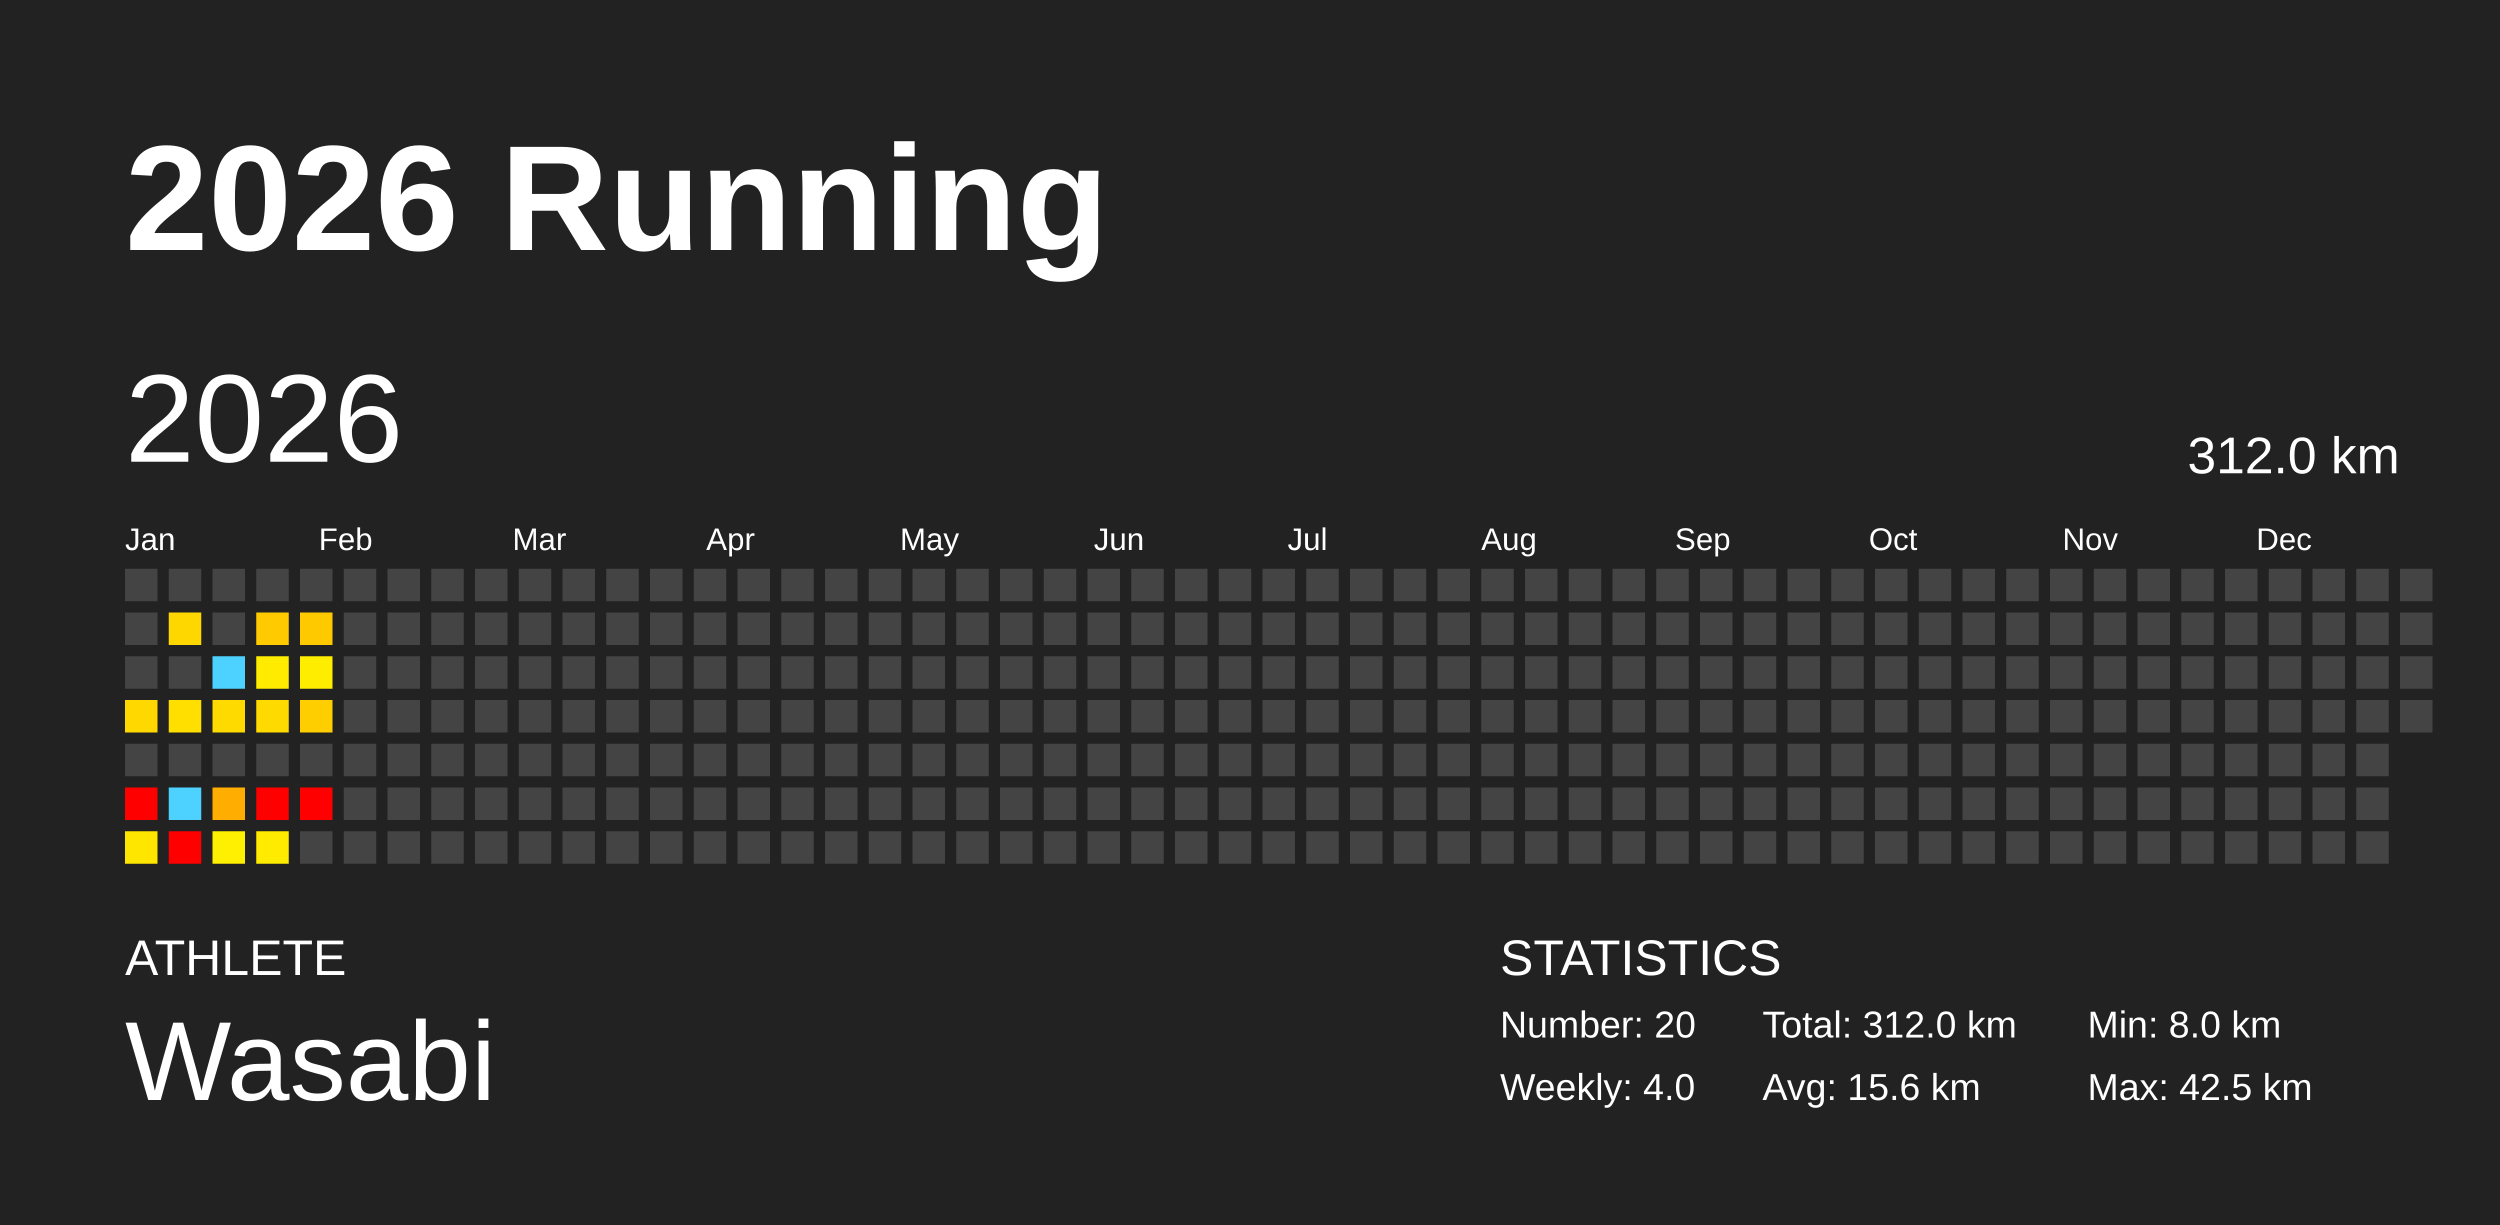
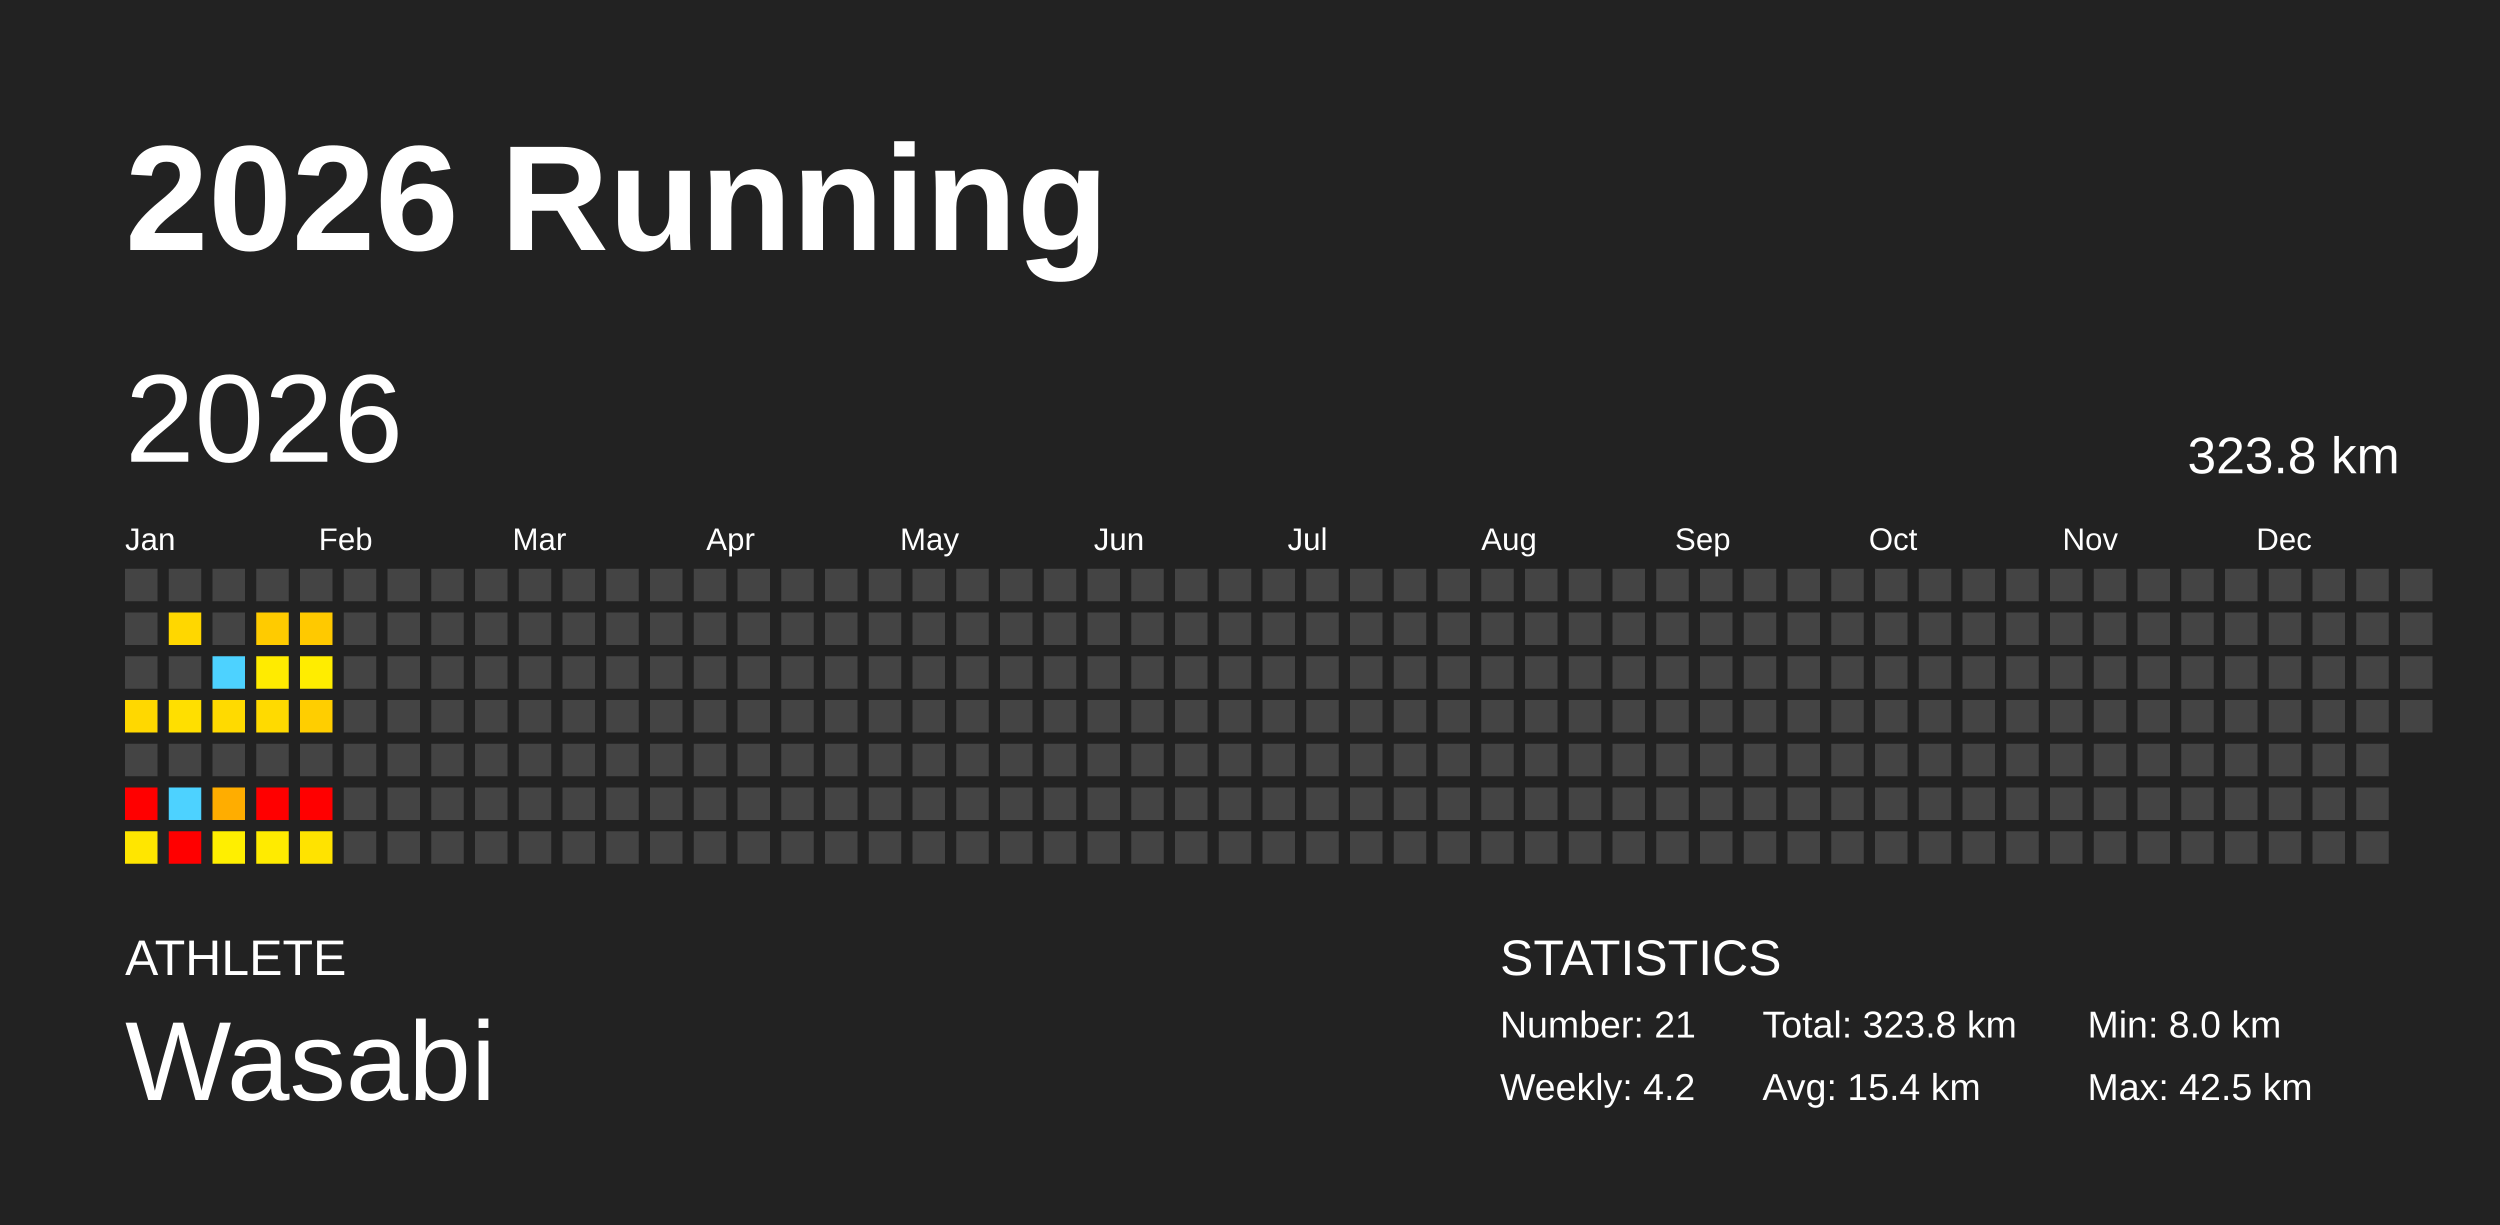
<svg xmlns="http://www.w3.org/2000/svg" baseProfile="full" height="98mm" version="1.1" viewBox="0,0,200,98" width="200mm">
  <defs />
  <rect fill="#222222" height="98" width="200" x="0" y="0" />
  <text fill="#FFFFFF" style="font-size:12px; font-family:Arial; font-weight:bold;" x="10" y="20">2026 Running</text>
  <text fill="#FFFFFF" style="font-size:4px; font-family:Arial" x="10" y="78">ATHLETE</text>
  <text fill="#FFFFFF" style="font-size:9px; font-family:Arial" x="10" y="88">Wasabi</text>
  <text fill="#FFFFFF" style="font-size:4px; font-family:Arial" x="120" y="78">STATISTICS</text>
-   <text fill="#FFFFFF" style="font-size:3px; font-family:Arial" x="120" y="83">Number: 20</text>
-   <text fill="#FFFFFF" style="font-size:3px; font-family:Arial" x="120" y="88">Weekly: 4.0</text>
-   <text fill="#FFFFFF" style="font-size:3px; font-family:Arial" x="141" y="83">Total: 312.0 km</text>
-   <text fill="#FFFFFF" style="font-size:3px; font-family:Arial" x="141" y="88">Avg: 15.6 km</text>
+   <text fill="#FFFFFF" style="font-size:3px; font-family:Arial" x="120" y="83">Number: 21</text>
+   <text fill="#FFFFFF" style="font-size:3px; font-family:Arial" x="120" y="88">Weekly: 4.2</text>
+   <text fill="#FFFFFF" style="font-size:3px; font-family:Arial" x="141" y="83">Total: 323.8 km</text>
+   <text fill="#FFFFFF" style="font-size:3px; font-family:Arial" x="141" y="88">Avg: 15.4 km</text>
  <text fill="#FFFFFF" style="font-size:3px; font-family:Arial" x="167" y="83">Min: 8.0 km</text>
  <text fill="#FFFFFF" style="font-size:3px; font-family:Arial" x="167" y="88">Max: 42.5 km</text>
  <text dominant-baseline="hanging" fill="#FFFFFF" style="font-size:10.0px; font-family:Arial;" x="10" y="30">2026</text>
-   <text dominant-baseline="hanging" fill="#FFFFFF" style="font-size:4.125px; font-family:Arial;" x="175" y="35">312.0 km</text>
+   <text dominant-baseline="hanging" fill="#FFFFFF" style="font-size:4.125px; font-family:Arial;" x="175" y="35">323.8 km</text>
  <text fill="#FFFFFF" style="font-size:2.5px; font-family:Arial" x="10.0" y="44">Jan</text>
  <text fill="#FFFFFF" style="font-size:2.5px; font-family:Arial" x="25.5" y="44">Feb</text>
  <text fill="#FFFFFF" style="font-size:2.5px; font-family:Arial" x="41.0" y="44">Mar</text>
  <text fill="#FFFFFF" style="font-size:2.5px; font-family:Arial" x="56.5" y="44">Apr</text>
  <text fill="#FFFFFF" style="font-size:2.5px; font-family:Arial" x="72.0" y="44">May</text>
  <text fill="#FFFFFF" style="font-size:2.5px; font-family:Arial" x="87.5" y="44">Jun</text>
  <text fill="#FFFFFF" style="font-size:2.5px; font-family:Arial" x="103.0" y="44">Jul</text>
  <text fill="#FFFFFF" style="font-size:2.5px; font-family:Arial" x="118.5" y="44">Aug</text>
  <text fill="#FFFFFF" style="font-size:2.5px; font-family:Arial" x="134.0" y="44">Sep</text>
  <text fill="#FFFFFF" style="font-size:2.5px; font-family:Arial" x="149.5" y="44">Oct</text>
  <text fill="#FFFFFF" style="font-size:2.5px; font-family:Arial" x="165.0" y="44">Nov</text>
  <text fill="#FFFFFF" style="font-size:2.5px; font-family:Arial" x="180.5" y="44">Dec</text>
  <rect fill="#444444" height="2.6" width="2.6" x="10.0" y="45.5" />
  <rect fill="#444444" height="2.6" width="2.6" x="10.0" y="49.0" />
  <rect fill="#444444" height="2.6" width="2.6" x="10.0" y="52.5" />
  <rect fill="#ffd800" height="2.6" width="2.6" x="10.0" y="56.0" />
  <rect fill="#444444" height="2.6" width="2.6" x="10.0" y="59.5" />
  <rect fill="red" height="2.6" width="2.6" x="10.0" y="63.0" />
  <rect fill="#ffe600" height="2.6" width="2.6" x="10.0" y="66.5" />
  <rect fill="#444444" height="2.6" width="2.6" x="13.5" y="45.5" />
  <rect fill="#ffd700" height="2.6" width="2.6" x="13.5" y="49.0" />
  <rect fill="#444444" height="2.6" width="2.6" x="13.5" y="52.5" />
  <rect fill="#ffdf00" height="2.6" width="2.6" x="13.5" y="56.0" />
  <rect fill="#444444" height="2.6" width="2.6" x="13.5" y="59.5" />
  <rect fill="#4dd2ff" height="2.6" width="2.6" x="13.5" y="63.0" />
  <rect fill="red" height="2.6" width="2.6" x="13.5" y="66.5" />
  <rect fill="#444444" height="2.6" width="2.6" x="17.0" y="45.5" />
  <rect fill="#444444" height="2.6" width="2.6" x="17.0" y="49.0" />
  <rect fill="#4dd2ff" height="2.6" width="2.6" x="17.0" y="52.5" />
  <rect fill="#ffda00" height="2.6" width="2.6" x="17.0" y="56.0" />
  <rect fill="#444444" height="2.6" width="2.6" x="17.0" y="59.5" />
  <rect fill="#ffad00" height="2.6" width="2.6" x="17.0" y="63.0" />
  <rect fill="#ffef00" height="2.6" width="2.6" x="17.0" y="66.5" />
  <rect fill="#444444" height="2.6" width="2.6" x="20.5" y="45.5" />
  <rect fill="#ffcb00" height="2.6" width="2.6" x="20.5" y="49.0" />
  <rect fill="#ffeb00" height="2.6" width="2.6" x="20.5" y="52.5" />
  <rect fill="#ffda00" height="2.6" width="2.6" x="20.5" y="56.0" />
  <rect fill="#444444" height="2.6" width="2.6" x="20.5" y="59.5" />
  <rect fill="red" height="2.6" width="2.6" x="20.5" y="63.0" />
  <rect fill="#ffeb00" height="2.6" width="2.6" x="20.5" y="66.5" />
  <rect fill="#444444" height="2.6" width="2.6" x="24.0" y="45.5" />
  <rect fill="#ffc900" height="2.6" width="2.6" x="24.0" y="49.0" />
  <rect fill="#ffed00" height="2.6" width="2.6" x="24.0" y="52.5" />
  <rect fill="#ffce00" height="2.6" width="2.6" x="24.0" y="56.0" />
  <rect fill="#444444" height="2.6" width="2.6" x="24.0" y="59.5" />
  <rect fill="red" height="2.6" width="2.6" x="24.0" y="63.0" />
-   <rect fill="#444444" height="2.6" width="2.6" x="24.0" y="66.5" />
+   <rect fill="#ffe300" height="2.6" width="2.6" x="24.0" y="66.5" />
  <rect fill="#444444" height="2.6" width="2.6" x="27.5" y="45.5" />
  <rect fill="#444444" height="2.6" width="2.6" x="27.5" y="49.0" />
  <rect fill="#444444" height="2.6" width="2.6" x="27.5" y="52.5" />
  <rect fill="#444444" height="2.6" width="2.6" x="27.5" y="56.0" />
  <rect fill="#444444" height="2.6" width="2.6" x="27.5" y="59.5" />
  <rect fill="#444444" height="2.6" width="2.6" x="27.5" y="63.0" />
  <rect fill="#444444" height="2.6" width="2.6" x="27.5" y="66.5" />
  <rect fill="#444444" height="2.6" width="2.6" x="31.0" y="45.5" />
  <rect fill="#444444" height="2.6" width="2.6" x="31.0" y="49.0" />
  <rect fill="#444444" height="2.6" width="2.6" x="31.0" y="52.5" />
  <rect fill="#444444" height="2.6" width="2.6" x="31.0" y="56.0" />
  <rect fill="#444444" height="2.6" width="2.6" x="31.0" y="59.5" />
  <rect fill="#444444" height="2.6" width="2.6" x="31.0" y="63.0" />
  <rect fill="#444444" height="2.6" width="2.6" x="31.0" y="66.5" />
  <rect fill="#444444" height="2.6" width="2.6" x="34.5" y="45.5" />
  <rect fill="#444444" height="2.6" width="2.6" x="34.5" y="49.0" />
  <rect fill="#444444" height="2.6" width="2.6" x="34.5" y="52.5" />
  <rect fill="#444444" height="2.6" width="2.6" x="34.5" y="56.0" />
  <rect fill="#444444" height="2.6" width="2.6" x="34.5" y="59.5" />
  <rect fill="#444444" height="2.6" width="2.6" x="34.5" y="63.0" />
  <rect fill="#444444" height="2.6" width="2.6" x="34.5" y="66.5" />
  <rect fill="#444444" height="2.6" width="2.6" x="38.0" y="45.5" />
  <rect fill="#444444" height="2.6" width="2.6" x="38.0" y="49.0" />
  <rect fill="#444444" height="2.6" width="2.6" x="38.0" y="52.5" />
  <rect fill="#444444" height="2.6" width="2.6" x="38.0" y="56.0" />
  <rect fill="#444444" height="2.6" width="2.6" x="38.0" y="59.5" />
  <rect fill="#444444" height="2.6" width="2.6" x="38.0" y="63.0" />
  <rect fill="#444444" height="2.6" width="2.6" x="38.0" y="66.5" />
  <rect fill="#444444" height="2.6" width="2.6" x="41.5" y="45.5" />
  <rect fill="#444444" height="2.6" width="2.6" x="41.5" y="49.0" />
  <rect fill="#444444" height="2.6" width="2.6" x="41.5" y="52.5" />
  <rect fill="#444444" height="2.6" width="2.6" x="41.5" y="56.0" />
  <rect fill="#444444" height="2.6" width="2.6" x="41.5" y="59.5" />
  <rect fill="#444444" height="2.6" width="2.6" x="41.5" y="63.0" />
  <rect fill="#444444" height="2.6" width="2.6" x="41.5" y="66.5" />
  <rect fill="#444444" height="2.6" width="2.6" x="45.0" y="45.5" />
  <rect fill="#444444" height="2.6" width="2.6" x="45.0" y="49.0" />
  <rect fill="#444444" height="2.6" width="2.6" x="45.0" y="52.5" />
  <rect fill="#444444" height="2.6" width="2.6" x="45.0" y="56.0" />
  <rect fill="#444444" height="2.6" width="2.6" x="45.0" y="59.5" />
  <rect fill="#444444" height="2.6" width="2.6" x="45.0" y="63.0" />
  <rect fill="#444444" height="2.6" width="2.6" x="45.0" y="66.5" />
  <rect fill="#444444" height="2.6" width="2.6" x="48.5" y="45.5" />
  <rect fill="#444444" height="2.6" width="2.6" x="48.5" y="49.0" />
  <rect fill="#444444" height="2.6" width="2.6" x="48.5" y="52.5" />
  <rect fill="#444444" height="2.6" width="2.6" x="48.5" y="56.0" />
  <rect fill="#444444" height="2.6" width="2.6" x="48.5" y="59.5" />
  <rect fill="#444444" height="2.6" width="2.6" x="48.5" y="63.0" />
  <rect fill="#444444" height="2.6" width="2.6" x="48.5" y="66.5" />
  <rect fill="#444444" height="2.6" width="2.6" x="52.0" y="45.5" />
  <rect fill="#444444" height="2.6" width="2.6" x="52.0" y="49.0" />
  <rect fill="#444444" height="2.6" width="2.6" x="52.0" y="52.5" />
  <rect fill="#444444" height="2.6" width="2.6" x="52.0" y="56.0" />
  <rect fill="#444444" height="2.6" width="2.6" x="52.0" y="59.5" />
  <rect fill="#444444" height="2.6" width="2.6" x="52.0" y="63.0" />
  <rect fill="#444444" height="2.6" width="2.6" x="52.0" y="66.5" />
  <rect fill="#444444" height="2.6" width="2.6" x="55.5" y="45.5" />
  <rect fill="#444444" height="2.6" width="2.6" x="55.5" y="49.0" />
  <rect fill="#444444" height="2.6" width="2.6" x="55.5" y="52.5" />
  <rect fill="#444444" height="2.6" width="2.6" x="55.5" y="56.0" />
  <rect fill="#444444" height="2.6" width="2.6" x="55.5" y="59.5" />
  <rect fill="#444444" height="2.6" width="2.6" x="55.5" y="63.0" />
  <rect fill="#444444" height="2.6" width="2.6" x="55.5" y="66.5" />
  <rect fill="#444444" height="2.6" width="2.6" x="59.0" y="45.5" />
  <rect fill="#444444" height="2.6" width="2.6" x="59.0" y="49.0" />
  <rect fill="#444444" height="2.6" width="2.6" x="59.0" y="52.5" />
  <rect fill="#444444" height="2.6" width="2.6" x="59.0" y="56.0" />
  <rect fill="#444444" height="2.6" width="2.6" x="59.0" y="59.5" />
  <rect fill="#444444" height="2.6" width="2.6" x="59.0" y="63.0" />
  <rect fill="#444444" height="2.6" width="2.6" x="59.0" y="66.5" />
  <rect fill="#444444" height="2.6" width="2.6" x="62.5" y="45.5" />
  <rect fill="#444444" height="2.6" width="2.6" x="62.5" y="49.0" />
  <rect fill="#444444" height="2.6" width="2.6" x="62.5" y="52.5" />
  <rect fill="#444444" height="2.6" width="2.6" x="62.5" y="56.0" />
  <rect fill="#444444" height="2.6" width="2.6" x="62.5" y="59.5" />
  <rect fill="#444444" height="2.6" width="2.6" x="62.5" y="63.0" />
  <rect fill="#444444" height="2.6" width="2.6" x="62.5" y="66.5" />
  <rect fill="#444444" height="2.6" width="2.6" x="66.0" y="45.5" />
  <rect fill="#444444" height="2.6" width="2.6" x="66.0" y="49.0" />
  <rect fill="#444444" height="2.6" width="2.6" x="66.0" y="52.5" />
  <rect fill="#444444" height="2.6" width="2.6" x="66.0" y="56.0" />
  <rect fill="#444444" height="2.6" width="2.6" x="66.0" y="59.5" />
  <rect fill="#444444" height="2.6" width="2.6" x="66.0" y="63.0" />
  <rect fill="#444444" height="2.6" width="2.6" x="66.0" y="66.5" />
  <rect fill="#444444" height="2.6" width="2.6" x="69.5" y="45.5" />
  <rect fill="#444444" height="2.6" width="2.6" x="69.5" y="49.0" />
  <rect fill="#444444" height="2.6" width="2.6" x="69.5" y="52.5" />
  <rect fill="#444444" height="2.6" width="2.6" x="69.5" y="56.0" />
  <rect fill="#444444" height="2.6" width="2.6" x="69.5" y="59.5" />
  <rect fill="#444444" height="2.6" width="2.6" x="69.5" y="63.0" />
  <rect fill="#444444" height="2.6" width="2.6" x="69.5" y="66.5" />
  <rect fill="#444444" height="2.6" width="2.6" x="73.0" y="45.5" />
  <rect fill="#444444" height="2.6" width="2.6" x="73.0" y="49.0" />
  <rect fill="#444444" height="2.6" width="2.6" x="73.0" y="52.5" />
  <rect fill="#444444" height="2.6" width="2.6" x="73.0" y="56.0" />
  <rect fill="#444444" height="2.6" width="2.6" x="73.0" y="59.5" />
  <rect fill="#444444" height="2.6" width="2.6" x="73.0" y="63.0" />
  <rect fill="#444444" height="2.6" width="2.6" x="73.0" y="66.5" />
  <rect fill="#444444" height="2.6" width="2.6" x="76.5" y="45.5" />
  <rect fill="#444444" height="2.6" width="2.6" x="76.5" y="49.0" />
  <rect fill="#444444" height="2.6" width="2.6" x="76.5" y="52.5" />
  <rect fill="#444444" height="2.6" width="2.6" x="76.5" y="56.0" />
  <rect fill="#444444" height="2.6" width="2.6" x="76.5" y="59.5" />
  <rect fill="#444444" height="2.6" width="2.6" x="76.5" y="63.0" />
  <rect fill="#444444" height="2.6" width="2.6" x="76.5" y="66.5" />
  <rect fill="#444444" height="2.6" width="2.6" x="80.0" y="45.5" />
  <rect fill="#444444" height="2.6" width="2.6" x="80.0" y="49.0" />
  <rect fill="#444444" height="2.6" width="2.6" x="80.0" y="52.5" />
  <rect fill="#444444" height="2.6" width="2.6" x="80.0" y="56.0" />
  <rect fill="#444444" height="2.6" width="2.6" x="80.0" y="59.5" />
  <rect fill="#444444" height="2.6" width="2.6" x="80.0" y="63.0" />
  <rect fill="#444444" height="2.6" width="2.6" x="80.0" y="66.5" />
  <rect fill="#444444" height="2.6" width="2.6" x="83.5" y="45.5" />
  <rect fill="#444444" height="2.6" width="2.6" x="83.5" y="49.0" />
  <rect fill="#444444" height="2.6" width="2.6" x="83.5" y="52.5" />
  <rect fill="#444444" height="2.6" width="2.6" x="83.5" y="56.0" />
  <rect fill="#444444" height="2.6" width="2.6" x="83.5" y="59.5" />
  <rect fill="#444444" height="2.6" width="2.6" x="83.5" y="63.0" />
  <rect fill="#444444" height="2.6" width="2.6" x="83.5" y="66.5" />
  <rect fill="#444444" height="2.6" width="2.6" x="87.0" y="45.5" />
  <rect fill="#444444" height="2.6" width="2.6" x="87.0" y="49.0" />
  <rect fill="#444444" height="2.6" width="2.6" x="87.0" y="52.5" />
  <rect fill="#444444" height="2.6" width="2.6" x="87.0" y="56.0" />
  <rect fill="#444444" height="2.6" width="2.6" x="87.0" y="59.5" />
  <rect fill="#444444" height="2.6" width="2.6" x="87.0" y="63.0" />
  <rect fill="#444444" height="2.6" width="2.6" x="87.0" y="66.5" />
  <rect fill="#444444" height="2.6" width="2.6" x="90.5" y="45.5" />
  <rect fill="#444444" height="2.6" width="2.6" x="90.5" y="49.0" />
  <rect fill="#444444" height="2.6" width="2.6" x="90.5" y="52.5" />
  <rect fill="#444444" height="2.6" width="2.6" x="90.5" y="56.0" />
  <rect fill="#444444" height="2.6" width="2.6" x="90.5" y="59.5" />
  <rect fill="#444444" height="2.6" width="2.6" x="90.5" y="63.0" />
  <rect fill="#444444" height="2.6" width="2.6" x="90.5" y="66.5" />
  <rect fill="#444444" height="2.6" width="2.6" x="94.0" y="45.5" />
  <rect fill="#444444" height="2.6" width="2.6" x="94.0" y="49.0" />
  <rect fill="#444444" height="2.6" width="2.6" x="94.0" y="52.5" />
  <rect fill="#444444" height="2.6" width="2.6" x="94.0" y="56.0" />
  <rect fill="#444444" height="2.6" width="2.6" x="94.0" y="59.5" />
  <rect fill="#444444" height="2.6" width="2.6" x="94.0" y="63.0" />
  <rect fill="#444444" height="2.6" width="2.6" x="94.0" y="66.5" />
  <rect fill="#444444" height="2.6" width="2.6" x="97.5" y="45.5" />
  <rect fill="#444444" height="2.6" width="2.6" x="97.5" y="49.0" />
  <rect fill="#444444" height="2.6" width="2.6" x="97.5" y="52.5" />
  <rect fill="#444444" height="2.6" width="2.6" x="97.5" y="56.0" />
  <rect fill="#444444" height="2.6" width="2.6" x="97.5" y="59.5" />
  <rect fill="#444444" height="2.6" width="2.6" x="97.5" y="63.0" />
  <rect fill="#444444" height="2.6" width="2.6" x="97.5" y="66.5" />
  <rect fill="#444444" height="2.6" width="2.6" x="101.0" y="45.5" />
  <rect fill="#444444" height="2.6" width="2.6" x="101.0" y="49.0" />
  <rect fill="#444444" height="2.6" width="2.6" x="101.0" y="52.5" />
  <rect fill="#444444" height="2.6" width="2.6" x="101.0" y="56.0" />
  <rect fill="#444444" height="2.6" width="2.6" x="101.0" y="59.5" />
  <rect fill="#444444" height="2.6" width="2.6" x="101.0" y="63.0" />
  <rect fill="#444444" height="2.6" width="2.6" x="101.0" y="66.5" />
  <rect fill="#444444" height="2.6" width="2.6" x="104.5" y="45.5" />
  <rect fill="#444444" height="2.6" width="2.6" x="104.5" y="49.0" />
  <rect fill="#444444" height="2.6" width="2.6" x="104.5" y="52.5" />
  <rect fill="#444444" height="2.6" width="2.6" x="104.5" y="56.0" />
  <rect fill="#444444" height="2.6" width="2.6" x="104.5" y="59.5" />
  <rect fill="#444444" height="2.6" width="2.6" x="104.5" y="63.0" />
  <rect fill="#444444" height="2.6" width="2.6" x="104.5" y="66.5" />
  <rect fill="#444444" height="2.6" width="2.6" x="108.0" y="45.5" />
  <rect fill="#444444" height="2.6" width="2.6" x="108.0" y="49.0" />
  <rect fill="#444444" height="2.6" width="2.6" x="108.0" y="52.5" />
  <rect fill="#444444" height="2.6" width="2.6" x="108.0" y="56.0" />
  <rect fill="#444444" height="2.6" width="2.6" x="108.0" y="59.5" />
  <rect fill="#444444" height="2.6" width="2.6" x="108.0" y="63.0" />
  <rect fill="#444444" height="2.6" width="2.6" x="108.0" y="66.5" />
  <rect fill="#444444" height="2.6" width="2.6" x="111.5" y="45.5" />
  <rect fill="#444444" height="2.6" width="2.6" x="111.5" y="49.0" />
  <rect fill="#444444" height="2.6" width="2.6" x="111.5" y="52.5" />
  <rect fill="#444444" height="2.6" width="2.6" x="111.5" y="56.0" />
  <rect fill="#444444" height="2.6" width="2.6" x="111.5" y="59.5" />
  <rect fill="#444444" height="2.6" width="2.6" x="111.5" y="63.0" />
  <rect fill="#444444" height="2.6" width="2.6" x="111.5" y="66.5" />
  <rect fill="#444444" height="2.6" width="2.6" x="115.0" y="45.5" />
  <rect fill="#444444" height="2.6" width="2.6" x="115.0" y="49.0" />
  <rect fill="#444444" height="2.6" width="2.6" x="115.0" y="52.5" />
  <rect fill="#444444" height="2.6" width="2.6" x="115.0" y="56.0" />
  <rect fill="#444444" height="2.6" width="2.6" x="115.0" y="59.5" />
  <rect fill="#444444" height="2.6" width="2.6" x="115.0" y="63.0" />
  <rect fill="#444444" height="2.6" width="2.6" x="115.0" y="66.5" />
  <rect fill="#444444" height="2.6" width="2.6" x="118.5" y="45.5" />
  <rect fill="#444444" height="2.6" width="2.6" x="118.5" y="49.0" />
  <rect fill="#444444" height="2.6" width="2.6" x="118.5" y="52.5" />
  <rect fill="#444444" height="2.6" width="2.6" x="118.5" y="56.0" />
  <rect fill="#444444" height="2.6" width="2.6" x="118.5" y="59.5" />
  <rect fill="#444444" height="2.6" width="2.6" x="118.5" y="63.0" />
  <rect fill="#444444" height="2.6" width="2.6" x="118.5" y="66.5" />
  <rect fill="#444444" height="2.6" width="2.6" x="122.0" y="45.5" />
  <rect fill="#444444" height="2.6" width="2.6" x="122.0" y="49.0" />
  <rect fill="#444444" height="2.6" width="2.6" x="122.0" y="52.5" />
  <rect fill="#444444" height="2.6" width="2.6" x="122.0" y="56.0" />
  <rect fill="#444444" height="2.6" width="2.6" x="122.0" y="59.5" />
  <rect fill="#444444" height="2.6" width="2.6" x="122.0" y="63.0" />
  <rect fill="#444444" height="2.6" width="2.6" x="122.0" y="66.5" />
  <rect fill="#444444" height="2.6" width="2.6" x="125.5" y="45.5" />
  <rect fill="#444444" height="2.6" width="2.6" x="125.5" y="49.0" />
  <rect fill="#444444" height="2.6" width="2.6" x="125.5" y="52.5" />
  <rect fill="#444444" height="2.6" width="2.6" x="125.5" y="56.0" />
  <rect fill="#444444" height="2.6" width="2.6" x="125.5" y="59.5" />
  <rect fill="#444444" height="2.6" width="2.6" x="125.5" y="63.0" />
  <rect fill="#444444" height="2.6" width="2.6" x="125.5" y="66.5" />
  <rect fill="#444444" height="2.6" width="2.6" x="129.0" y="45.5" />
  <rect fill="#444444" height="2.6" width="2.6" x="129.0" y="49.0" />
  <rect fill="#444444" height="2.6" width="2.6" x="129.0" y="52.5" />
  <rect fill="#444444" height="2.6" width="2.6" x="129.0" y="56.0" />
  <rect fill="#444444" height="2.6" width="2.6" x="129.0" y="59.5" />
  <rect fill="#444444" height="2.6" width="2.6" x="129.0" y="63.0" />
  <rect fill="#444444" height="2.6" width="2.6" x="129.0" y="66.5" />
  <rect fill="#444444" height="2.6" width="2.6" x="132.5" y="45.5" />
  <rect fill="#444444" height="2.6" width="2.6" x="132.5" y="49.0" />
  <rect fill="#444444" height="2.6" width="2.6" x="132.5" y="52.5" />
  <rect fill="#444444" height="2.6" width="2.6" x="132.5" y="56.0" />
  <rect fill="#444444" height="2.6" width="2.6" x="132.5" y="59.5" />
  <rect fill="#444444" height="2.6" width="2.6" x="132.5" y="63.0" />
  <rect fill="#444444" height="2.6" width="2.6" x="132.5" y="66.5" />
  <rect fill="#444444" height="2.6" width="2.6" x="136.0" y="45.5" />
  <rect fill="#444444" height="2.6" width="2.6" x="136.0" y="49.0" />
  <rect fill="#444444" height="2.6" width="2.6" x="136.0" y="52.5" />
  <rect fill="#444444" height="2.6" width="2.6" x="136.0" y="56.0" />
  <rect fill="#444444" height="2.6" width="2.6" x="136.0" y="59.5" />
  <rect fill="#444444" height="2.6" width="2.6" x="136.0" y="63.0" />
  <rect fill="#444444" height="2.6" width="2.6" x="136.0" y="66.5" />
  <rect fill="#444444" height="2.6" width="2.6" x="139.5" y="45.5" />
  <rect fill="#444444" height="2.6" width="2.6" x="139.5" y="49.0" />
  <rect fill="#444444" height="2.6" width="2.6" x="139.5" y="52.5" />
  <rect fill="#444444" height="2.6" width="2.6" x="139.5" y="56.0" />
  <rect fill="#444444" height="2.6" width="2.6" x="139.5" y="59.5" />
  <rect fill="#444444" height="2.6" width="2.6" x="139.5" y="63.0" />
  <rect fill="#444444" height="2.6" width="2.6" x="139.5" y="66.5" />
  <rect fill="#444444" height="2.6" width="2.6" x="143.0" y="45.5" />
  <rect fill="#444444" height="2.6" width="2.6" x="143.0" y="49.0" />
  <rect fill="#444444" height="2.6" width="2.6" x="143.0" y="52.5" />
  <rect fill="#444444" height="2.6" width="2.6" x="143.0" y="56.0" />
  <rect fill="#444444" height="2.6" width="2.6" x="143.0" y="59.5" />
  <rect fill="#444444" height="2.6" width="2.6" x="143.0" y="63.0" />
  <rect fill="#444444" height="2.6" width="2.6" x="143.0" y="66.5" />
  <rect fill="#444444" height="2.6" width="2.6" x="146.5" y="45.5" />
  <rect fill="#444444" height="2.6" width="2.6" x="146.5" y="49.0" />
  <rect fill="#444444" height="2.6" width="2.6" x="146.5" y="52.5" />
  <rect fill="#444444" height="2.6" width="2.6" x="146.5" y="56.0" />
  <rect fill="#444444" height="2.6" width="2.6" x="146.5" y="59.5" />
  <rect fill="#444444" height="2.6" width="2.6" x="146.5" y="63.0" />
  <rect fill="#444444" height="2.6" width="2.6" x="146.5" y="66.5" />
  <rect fill="#444444" height="2.6" width="2.6" x="150.0" y="45.5" />
  <rect fill="#444444" height="2.6" width="2.6" x="150.0" y="49.0" />
  <rect fill="#444444" height="2.6" width="2.6" x="150.0" y="52.5" />
  <rect fill="#444444" height="2.6" width="2.6" x="150.0" y="56.0" />
  <rect fill="#444444" height="2.6" width="2.6" x="150.0" y="59.5" />
  <rect fill="#444444" height="2.6" width="2.6" x="150.0" y="63.0" />
  <rect fill="#444444" height="2.6" width="2.6" x="150.0" y="66.5" />
  <rect fill="#444444" height="2.6" width="2.6" x="153.5" y="45.5" />
  <rect fill="#444444" height="2.6" width="2.6" x="153.5" y="49.0" />
  <rect fill="#444444" height="2.6" width="2.6" x="153.5" y="52.5" />
  <rect fill="#444444" height="2.6" width="2.6" x="153.5" y="56.0" />
  <rect fill="#444444" height="2.6" width="2.6" x="153.5" y="59.5" />
  <rect fill="#444444" height="2.6" width="2.6" x="153.5" y="63.0" />
  <rect fill="#444444" height="2.6" width="2.6" x="153.5" y="66.5" />
  <rect fill="#444444" height="2.6" width="2.6" x="157.0" y="45.5" />
  <rect fill="#444444" height="2.6" width="2.6" x="157.0" y="49.0" />
  <rect fill="#444444" height="2.6" width="2.6" x="157.0" y="52.5" />
  <rect fill="#444444" height="2.6" width="2.6" x="157.0" y="56.0" />
  <rect fill="#444444" height="2.6" width="2.6" x="157.0" y="59.5" />
  <rect fill="#444444" height="2.6" width="2.6" x="157.0" y="63.0" />
  <rect fill="#444444" height="2.6" width="2.6" x="157.0" y="66.5" />
  <rect fill="#444444" height="2.6" width="2.6" x="160.5" y="45.5" />
  <rect fill="#444444" height="2.6" width="2.6" x="160.5" y="49.0" />
  <rect fill="#444444" height="2.6" width="2.6" x="160.5" y="52.5" />
  <rect fill="#444444" height="2.6" width="2.6" x="160.5" y="56.0" />
  <rect fill="#444444" height="2.6" width="2.6" x="160.5" y="59.5" />
  <rect fill="#444444" height="2.6" width="2.6" x="160.5" y="63.0" />
  <rect fill="#444444" height="2.6" width="2.6" x="160.5" y="66.5" />
  <rect fill="#444444" height="2.6" width="2.6" x="164.0" y="45.5" />
  <rect fill="#444444" height="2.6" width="2.6" x="164.0" y="49.0" />
  <rect fill="#444444" height="2.6" width="2.6" x="164.0" y="52.5" />
  <rect fill="#444444" height="2.6" width="2.6" x="164.0" y="56.0" />
  <rect fill="#444444" height="2.6" width="2.6" x="164.0" y="59.5" />
  <rect fill="#444444" height="2.6" width="2.6" x="164.0" y="63.0" />
  <rect fill="#444444" height="2.6" width="2.6" x="164.0" y="66.5" />
  <rect fill="#444444" height="2.6" width="2.6" x="167.5" y="45.5" />
  <rect fill="#444444" height="2.6" width="2.6" x="167.5" y="49.0" />
  <rect fill="#444444" height="2.6" width="2.6" x="167.5" y="52.5" />
  <rect fill="#444444" height="2.6" width="2.6" x="167.5" y="56.0" />
  <rect fill="#444444" height="2.6" width="2.6" x="167.5" y="59.5" />
  <rect fill="#444444" height="2.6" width="2.6" x="167.5" y="63.0" />
  <rect fill="#444444" height="2.6" width="2.6" x="167.5" y="66.5" />
  <rect fill="#444444" height="2.6" width="2.6" x="171.0" y="45.5" />
  <rect fill="#444444" height="2.6" width="2.6" x="171.0" y="49.0" />
  <rect fill="#444444" height="2.6" width="2.6" x="171.0" y="52.5" />
  <rect fill="#444444" height="2.6" width="2.6" x="171.0" y="56.0" />
  <rect fill="#444444" height="2.6" width="2.6" x="171.0" y="59.5" />
  <rect fill="#444444" height="2.6" width="2.6" x="171.0" y="63.0" />
  <rect fill="#444444" height="2.6" width="2.6" x="171.0" y="66.5" />
  <rect fill="#444444" height="2.6" width="2.6" x="174.5" y="45.5" />
  <rect fill="#444444" height="2.6" width="2.6" x="174.5" y="49.0" />
  <rect fill="#444444" height="2.6" width="2.6" x="174.5" y="52.5" />
  <rect fill="#444444" height="2.6" width="2.6" x="174.5" y="56.0" />
  <rect fill="#444444" height="2.6" width="2.6" x="174.5" y="59.5" />
  <rect fill="#444444" height="2.6" width="2.6" x="174.5" y="63.0" />
  <rect fill="#444444" height="2.6" width="2.6" x="174.5" y="66.5" />
  <rect fill="#444444" height="2.6" width="2.6" x="178.0" y="45.5" />
  <rect fill="#444444" height="2.6" width="2.6" x="178.0" y="49.0" />
  <rect fill="#444444" height="2.6" width="2.6" x="178.0" y="52.5" />
  <rect fill="#444444" height="2.6" width="2.6" x="178.0" y="56.0" />
  <rect fill="#444444" height="2.6" width="2.6" x="178.0" y="59.5" />
  <rect fill="#444444" height="2.6" width="2.6" x="178.0" y="63.0" />
  <rect fill="#444444" height="2.6" width="2.6" x="178.0" y="66.5" />
  <rect fill="#444444" height="2.6" width="2.6" x="181.5" y="45.5" />
  <rect fill="#444444" height="2.6" width="2.6" x="181.5" y="49.0" />
  <rect fill="#444444" height="2.6" width="2.6" x="181.5" y="52.5" />
  <rect fill="#444444" height="2.6" width="2.6" x="181.5" y="56.0" />
  <rect fill="#444444" height="2.6" width="2.6" x="181.5" y="59.5" />
  <rect fill="#444444" height="2.6" width="2.6" x="181.5" y="63.0" />
  <rect fill="#444444" height="2.6" width="2.6" x="181.5" y="66.5" />
  <rect fill="#444444" height="2.6" width="2.6" x="185.0" y="45.5" />
  <rect fill="#444444" height="2.6" width="2.6" x="185.0" y="49.0" />
  <rect fill="#444444" height="2.6" width="2.6" x="185.0" y="52.5" />
  <rect fill="#444444" height="2.6" width="2.6" x="185.0" y="56.0" />
  <rect fill="#444444" height="2.6" width="2.6" x="185.0" y="59.5" />
  <rect fill="#444444" height="2.6" width="2.6" x="185.0" y="63.0" />
  <rect fill="#444444" height="2.6" width="2.6" x="185.0" y="66.5" />
  <rect fill="#444444" height="2.6" width="2.6" x="188.5" y="45.5" />
  <rect fill="#444444" height="2.6" width="2.6" x="188.5" y="49.0" />
  <rect fill="#444444" height="2.6" width="2.6" x="188.5" y="52.5" />
  <rect fill="#444444" height="2.6" width="2.6" x="188.5" y="56.0" />
  <rect fill="#444444" height="2.6" width="2.6" x="188.5" y="59.5" />
  <rect fill="#444444" height="2.6" width="2.6" x="188.5" y="63.0" />
  <rect fill="#444444" height="2.6" width="2.6" x="188.5" y="66.5" />
  <rect fill="#444444" height="2.6" width="2.6" x="192.0" y="45.5" />
  <rect fill="#444444" height="2.6" width="2.6" x="192.0" y="49.0" />
  <rect fill="#444444" height="2.6" width="2.6" x="192.0" y="52.5" />
  <rect fill="#444444" height="2.6" width="2.6" x="192.0" y="56.0" />
</svg>
